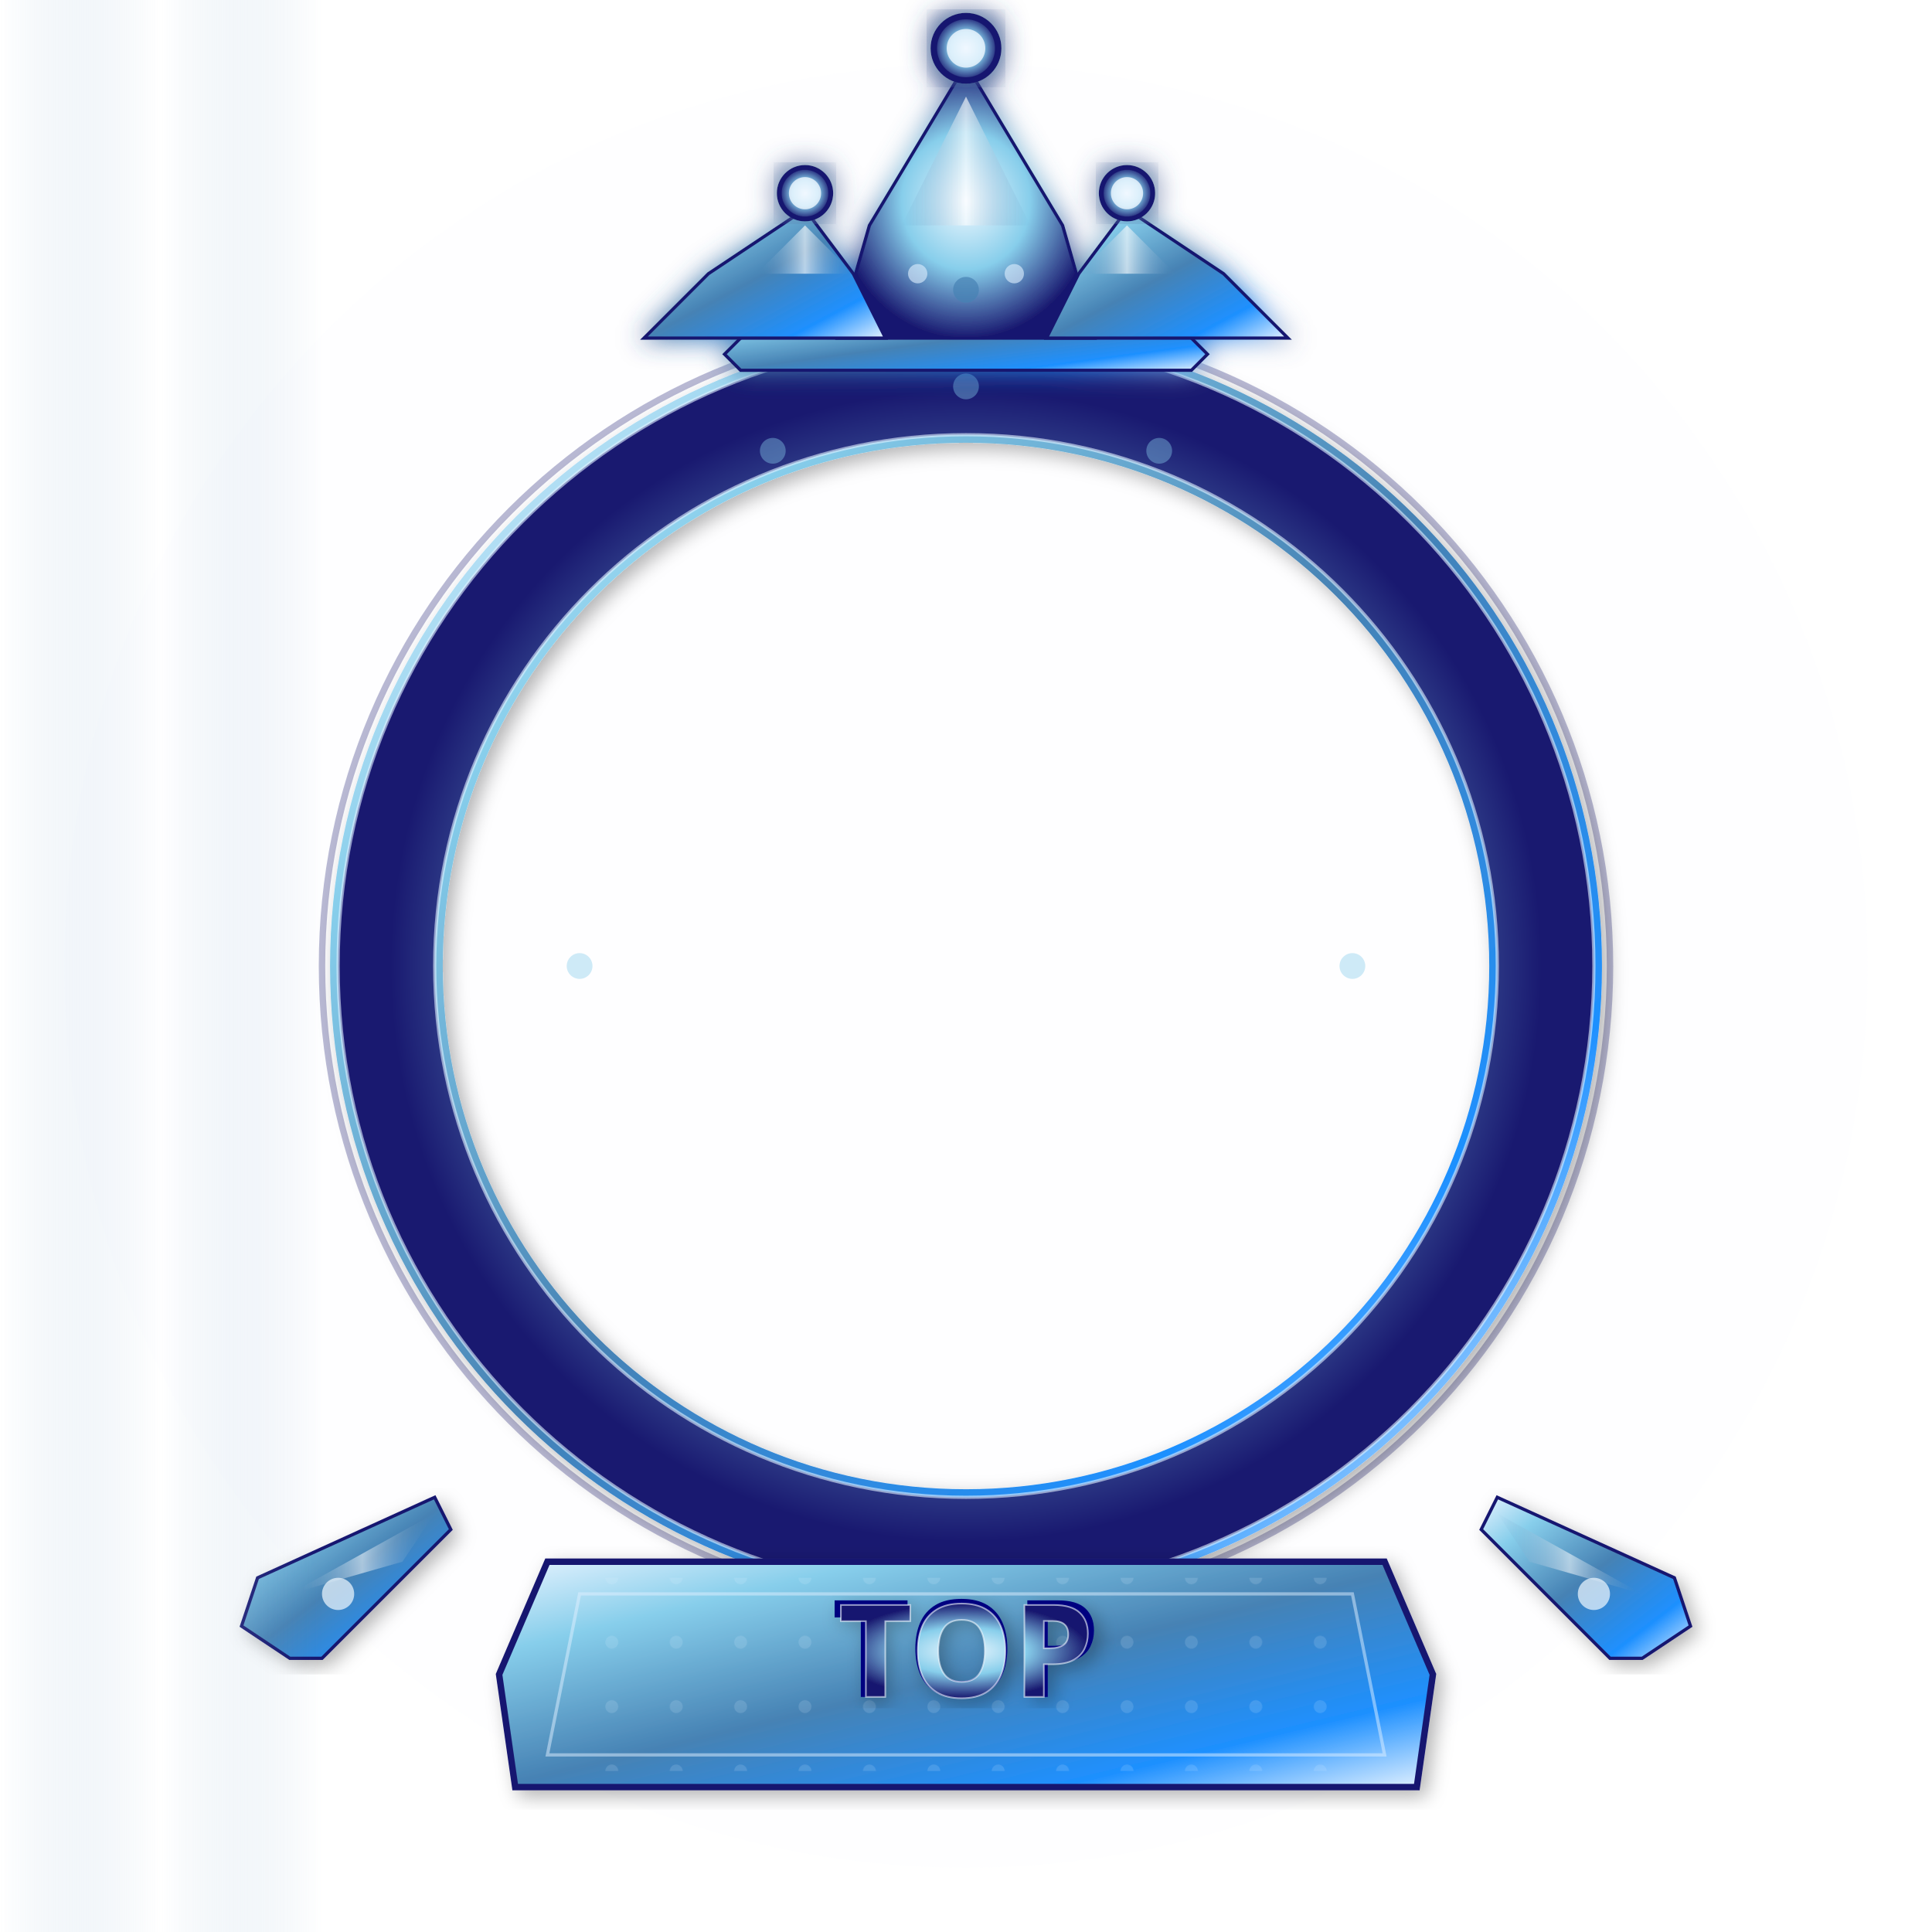
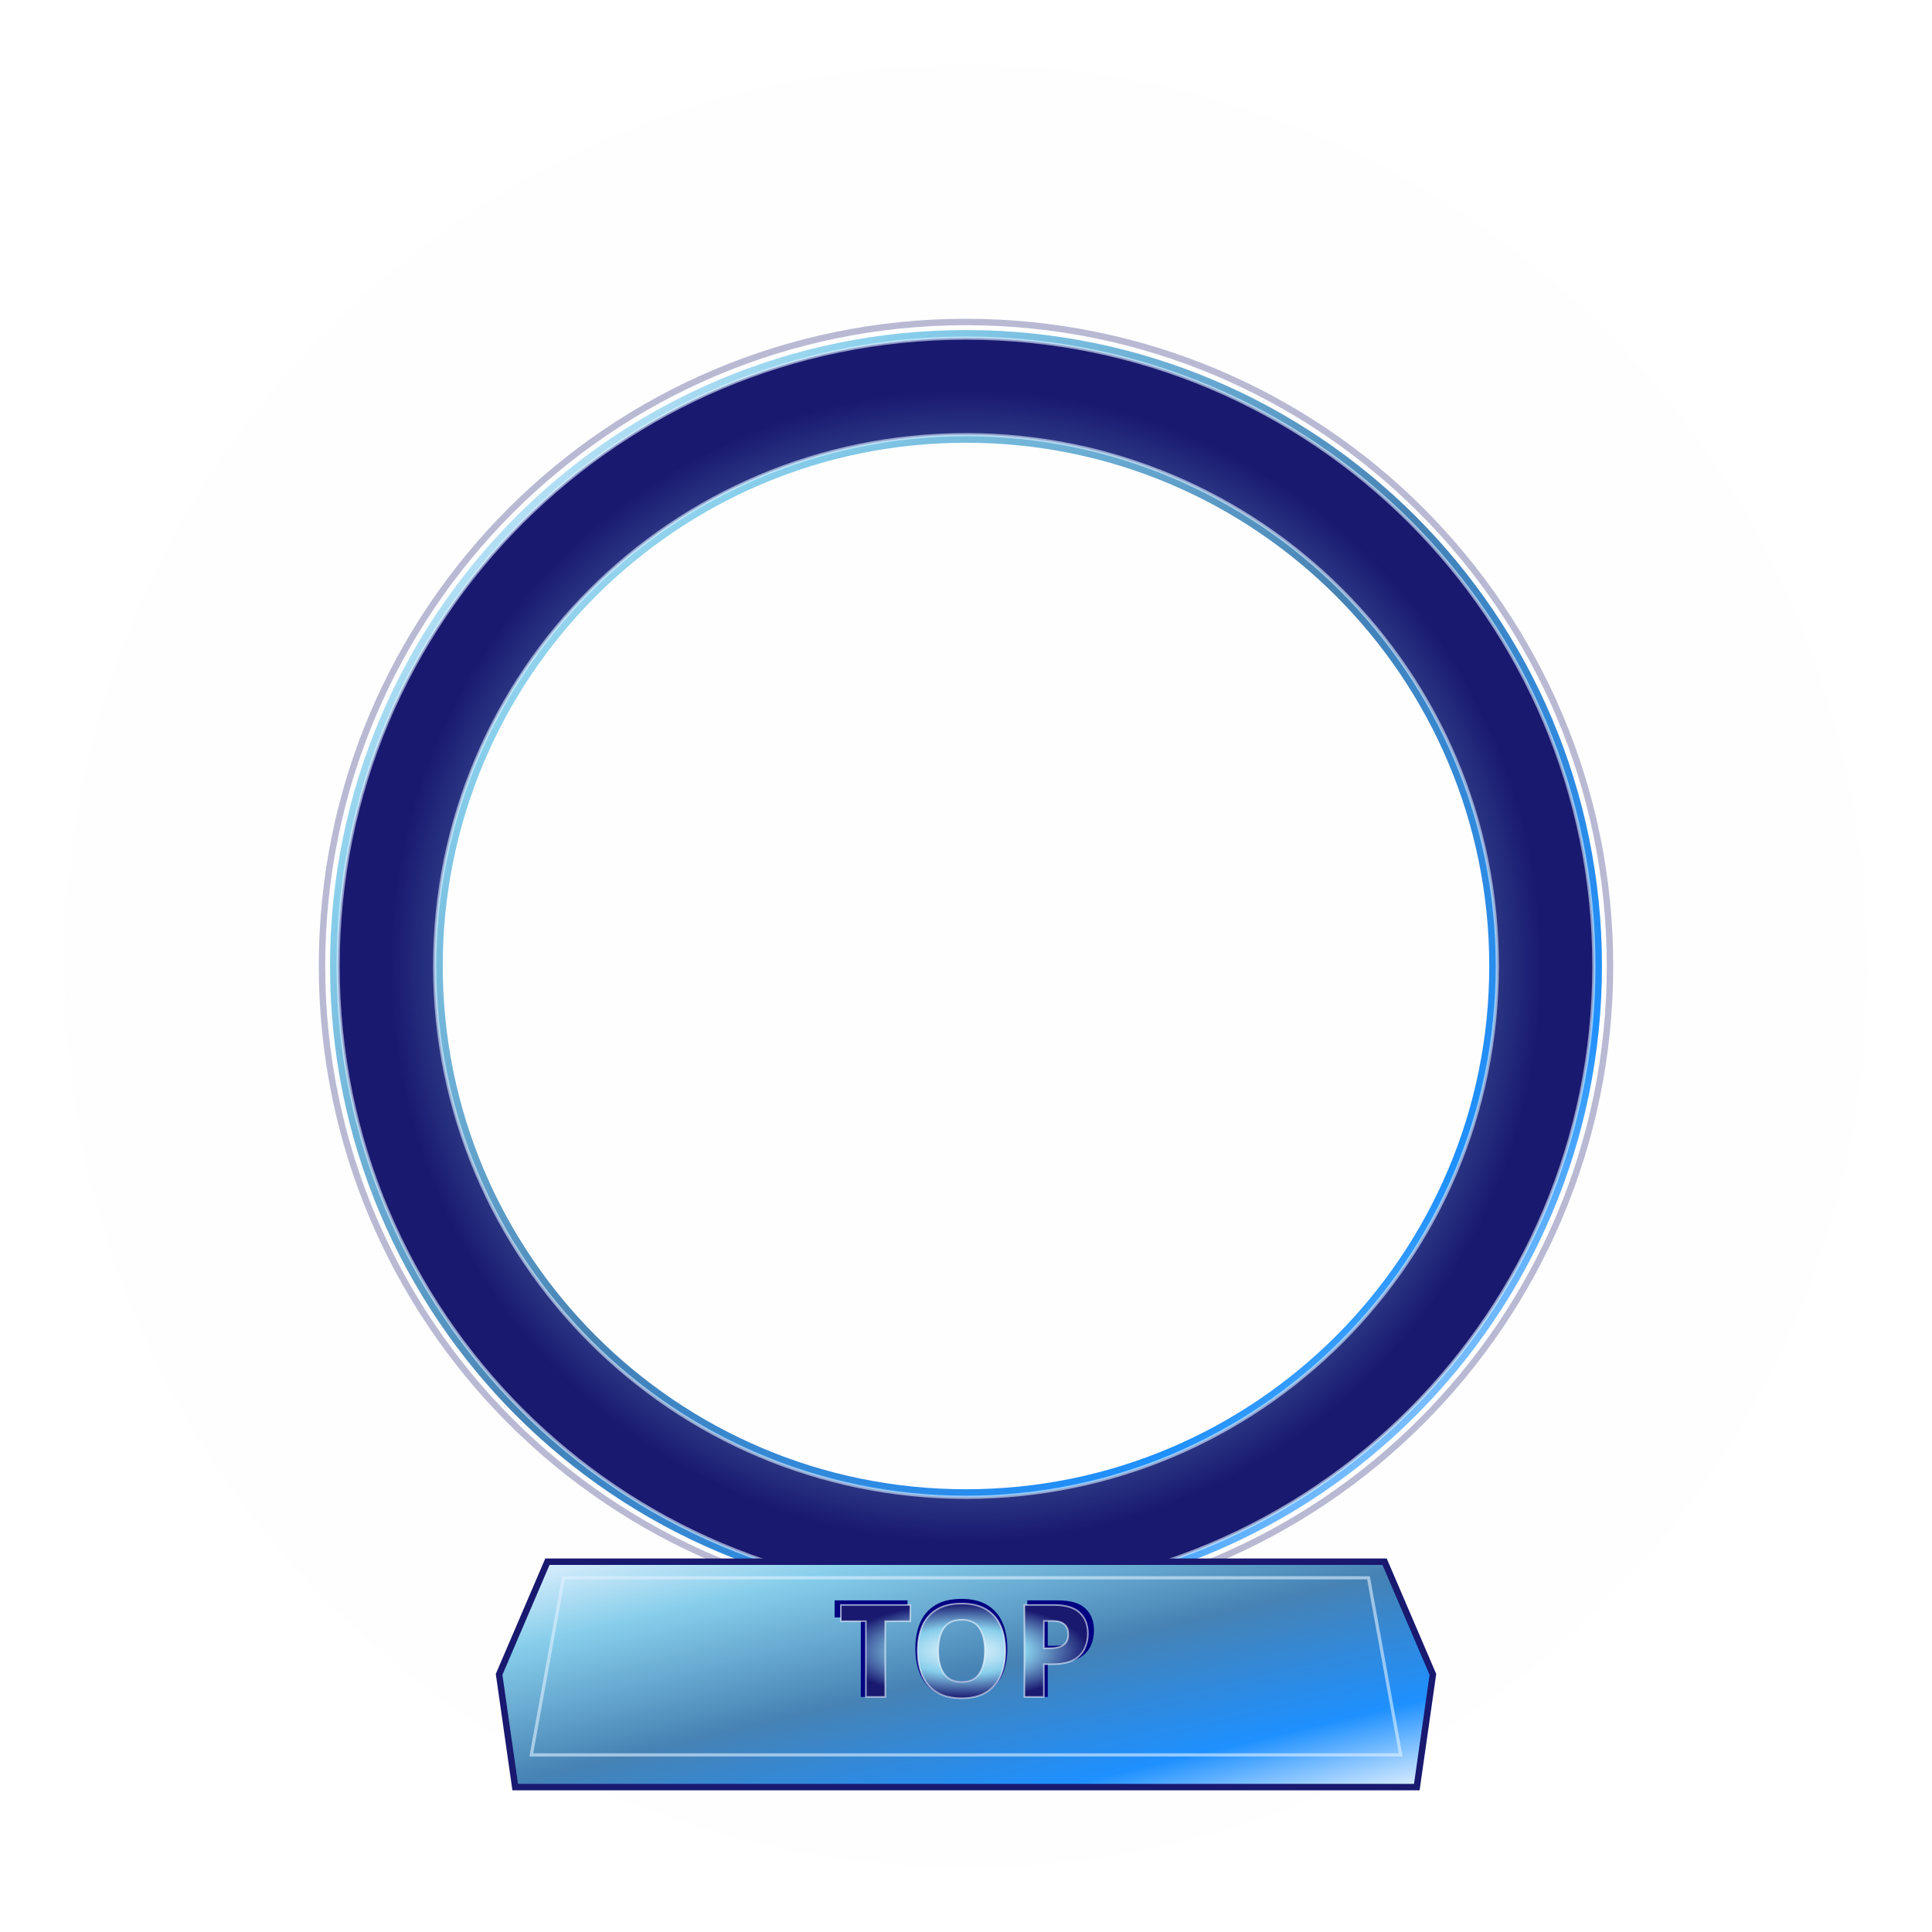
<svg xmlns="http://www.w3.org/2000/svg" width="600" height="600" viewBox="0 0 600 600">
  <defs>
    <linearGradient id="blueGradient1" x1="0" y1="0" x2="1" y2="1">
      <stop offset="0%" stop-color="#e6f3ff" />
      <stop offset="20%" stop-color="#87ceeb" />
      <stop offset="50%" stop-color="#4682b4" />
      <stop offset="80%" stop-color="#1e90ff" />
      <stop offset="100%" stop-color="#e6f3ff" />
    </linearGradient>
    <radialGradient id="blueRadial" cx="50%" cy="50%" r="50%">
      <stop offset="0%" stop-color="#f0f8ff" />
      <stop offset="50%" stop-color="#87ceeb" />
      <stop offset="100%" stop-color="#191970" />
    </radialGradient>
-     <linearGradient id="blueShine" x1="0" y1="0" x2="1" y2="0">
-       <stop offset="0%" stop-color="#4682b4" stop-opacity="0" />
-       <stop offset="50%" stop-color="#ffffff" stop-opacity="0.9" />
-       <stop offset="100%" stop-color="#4682b4" stop-opacity="0" />
-     </linearGradient>
-     <filter id="glow">
-       <feGaussianBlur stdDeviation="4" result="coloredBlur" />
-       <feMerge>
-         <feMergeNode in="coloredBlur" />
-         <feMergeNode in="SourceGraphic" />
-       </feMerge>
-     </filter>
-     <filter id="shadow">
-       <feDropShadow dx="2" dy="2" stdDeviation="3" flood-opacity="0.3" />
-     </filter>
-     <pattern id="ornament" x="0" y="0" width="20" height="20" patternUnits="userSpaceOnUse">
-       <circle cx="10" cy="10" r="2" fill="#e0f0ff" opacity="0.5" />
-     </pattern>
  </defs>
-   <circle cx="300" cy="300" r="280" fill="#f0f8ff" opacity="0.1" />
+   <circle cx="300" cy="300" r="280" fill="#f0f8ff" opacity="0.08" />
  <circle cx="300" cy="300" r="200" fill="none" stroke="#191970" stroke-width="2" opacity="0.3" />
-   <circle cx="300" cy="300" r="180" fill="none" stroke="url(#blueGradient1)" stroke-width="35" filter="url(#shadow)" />
+   <circle cx="300" cy="300" r="180" fill="none" stroke="url(#blueGradient1)" stroke-width="35" />
  <circle cx="300" cy="300" r="180" fill="none" stroke="url(#blueRadial)" stroke-width="30" />
  <circle cx="300" cy="300" r="195" fill="none" stroke="#e0f0ff" stroke-width="1" opacity="0.6" />
  <circle cx="300" cy="300" r="165" fill="none" stroke="#e0f0ff" stroke-width="1" opacity="0.6" />
-   <g opacity="0.4">
-     <circle cx="300" cy="120" r="4" fill="#87ceeb" />
-     <circle cx="240" cy="140" r="4" fill="#87ceeb" />
-     <circle cx="360" cy="140" r="4" fill="#87ceeb" />
-     <circle cx="180" cy="300" r="4" fill="#87ceeb" />
-     <circle cx="420" cy="300" r="4" fill="#87ceeb" />
-   </g>
-   <g filter="url(#glow)">
-     <path d="M240,95 L360,95 L375,110 L370,115 L230,115 L225,110 Z" fill="url(#blueGradient1)" stroke="#191970" stroke-width="1" />
-     <rect x="240" y="100" width="120" height="5" fill="url(#ornament)" />
-     <path d="M300,20 L270,70 L260,105 L340,105 L330,70 Z" fill="url(#blueRadial)" stroke="#191970" stroke-width="1" />
-     <path d="M300,30 L280,70 L320,70 Z" fill="url(#blueShine)" opacity="0.7" />
-     <path d="M250,65 L220,85 L200,105 L275,105 L265,85 Z" fill="url(#blueGradient1)" stroke="#191970" stroke-width="1" />
-     <path d="M250,70 L235,85 L265,85 Z" fill="url(#blueShine)" opacity="0.7" />
-     <path d="M350,65 L380,85 L400,105 L325,105 L335,85 Z" fill="url(#blueGradient1)" stroke="#191970" stroke-width="1" />
-     <path d="M350,70 L365,85 L335,85 Z" fill="url(#blueShine)" opacity="0.7" />
-     <circle cx="300" cy="15" r="10" fill="url(#blueRadial)" stroke="#191970" stroke-width="2" filter="url(#glow)" />
-     <circle cx="300" cy="15" r="6" fill="#f0f8ff" opacity="0.8" />
-     <circle cx="250" cy="60" r="8" fill="url(#blueRadial)" stroke="#191970" stroke-width="1.5" filter="url(#glow)" />
-     <circle cx="250" cy="60" r="5" fill="#f0f8ff" opacity="0.8" />
-     <circle cx="350" cy="60" r="8" fill="url(#blueRadial)" stroke="#191970" stroke-width="1.5" filter="url(#glow)" />
-     <circle cx="350" cy="60" r="5" fill="#f0f8ff" opacity="0.8" />
-     <circle cx="285" cy="85" r="3" fill="#e0f0ff" opacity="0.6" />
-     <circle cx="315" cy="85" r="3" fill="#e0f0ff" opacity="0.6" />
-     <circle cx="300" cy="90" r="4" fill="#4682b4" opacity="0.7" />
-   </g>
-   <g filter="url(#shadow)">
-     <path d="M135,465 L80,490 L75,505 L90,515 L100,515 L110,505 L140,475 Z" fill="url(#blueGradient1)" stroke="#191970" stroke-width="1" />
-     <path d="M135,470 L90,495 L125,485 Z" fill="url(#blueShine)" opacity="0.6" />
-     <circle cx="105" cy="495" r="5" fill="#f0f8ff" opacity="0.7" />
-     <path d="M465,465 L520,490 L525,505 L510,515 L500,515 L490,505 L460,475 Z" fill="url(#blueGradient1)" stroke="#191970" stroke-width="1" />
-     <path d="M465,470 L510,495 L475,485 Z" fill="url(#blueShine)" opacity="0.6" />
-     <circle cx="495" cy="495" r="5" fill="#f0f8ff" opacity="0.7" />
-   </g>
-   <g filter="url(#shadow)">
+   <g>
    <path d="M170,485 L430,485 L445,520 L440,555 L160,555 L155,520 Z" fill="url(#blueGradient1)" stroke="#191970" stroke-width="2" />
-     <rect x="175" y="490" width="250" height="60" fill="url(#ornament)" opacity="0.3" />
-     <path d="M180,495 L420,495 L430,545 L170,545 Z" fill="none" stroke="#e0f0ff" stroke-width="1" opacity="0.5" />
-     <text x="300" y="527" text-anchor="middle" fill="#000080" font-size="42" font-family="Arial Black" font-weight="bold" filter="url(#shadow)">TOP</text>
+     <path d="M175,490 L425,490 L435,545 L165,545 Z" fill="none" stroke="#e0f0ff" stroke-width="1" opacity="0.6" />
+     <text x="300" y="527" text-anchor="middle" fill="#000080" font-size="42" font-family="Arial Black" font-weight="bold">TOP</text>
    <text x="300" y="527" text-anchor="middle" fill="url(#blueRadial)" font-size="40" font-family="Arial Black" font-weight="bold">TOP</text>
    <text x="300" y="527" text-anchor="middle" fill="none" stroke="#f0f8ff" stroke-width="0.5" font-size="40" font-family="Arial Black" font-weight="bold" opacity="0.6">TOP</text>
  </g>
-   <rect x="0" y="0" width="100" height="600" fill="url(#blueShine)" opacity="0.3">
-     <animateTransform attributeName="transform" type="translate" from="-100 0" to="700 0" dur="3s" repeatCount="indefinite" />
-   </rect>
</svg>
